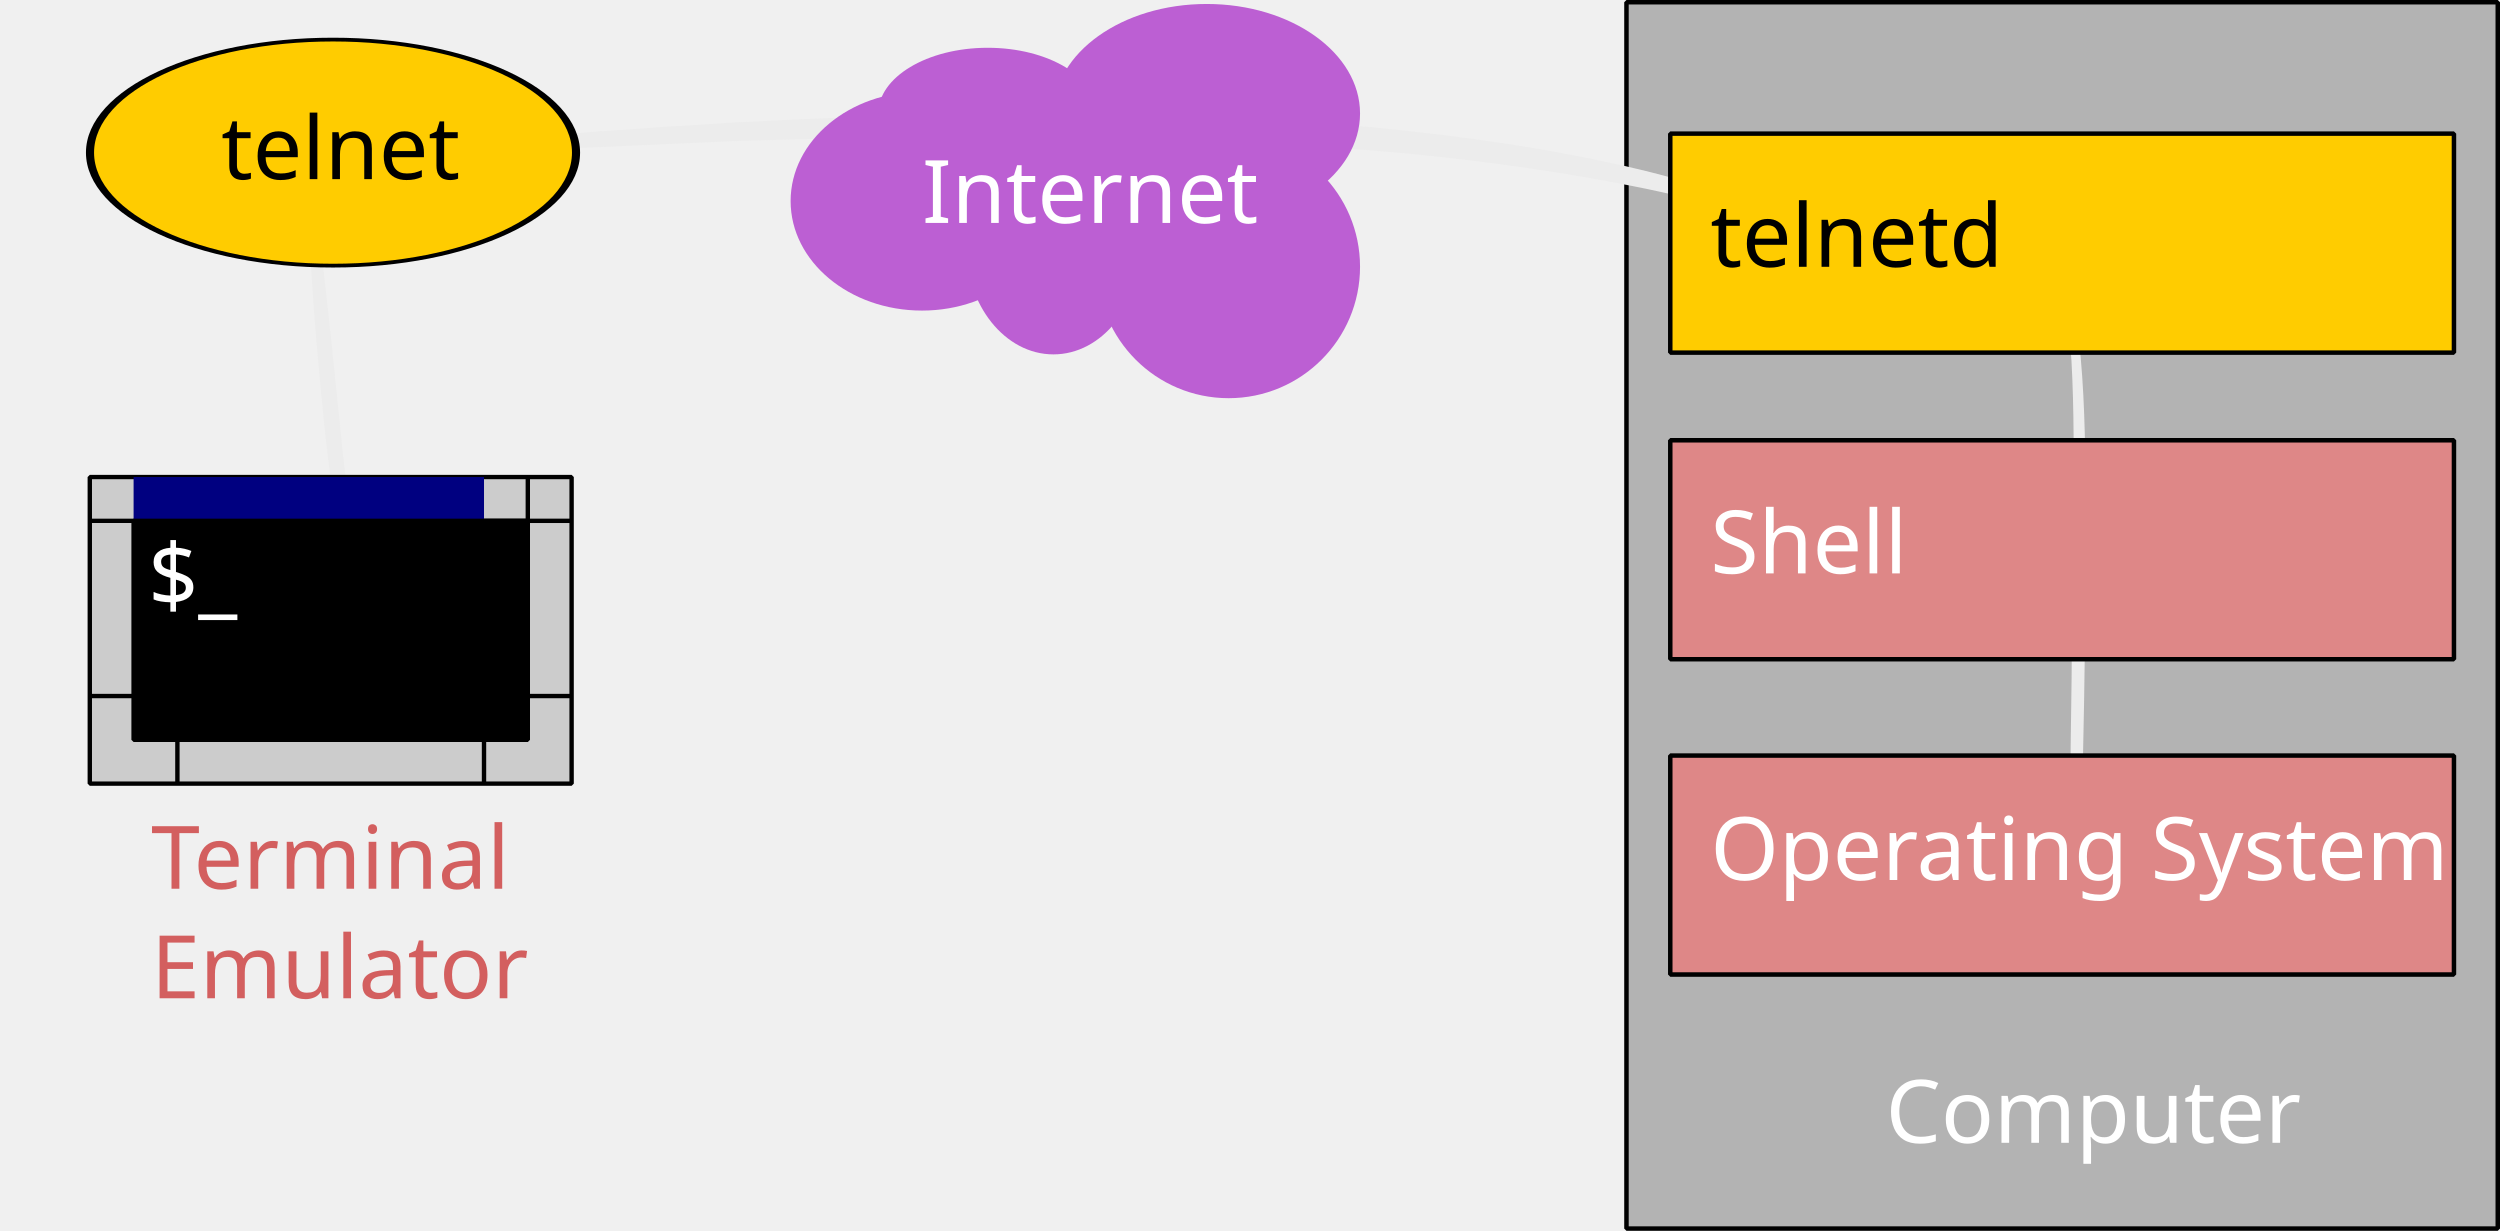
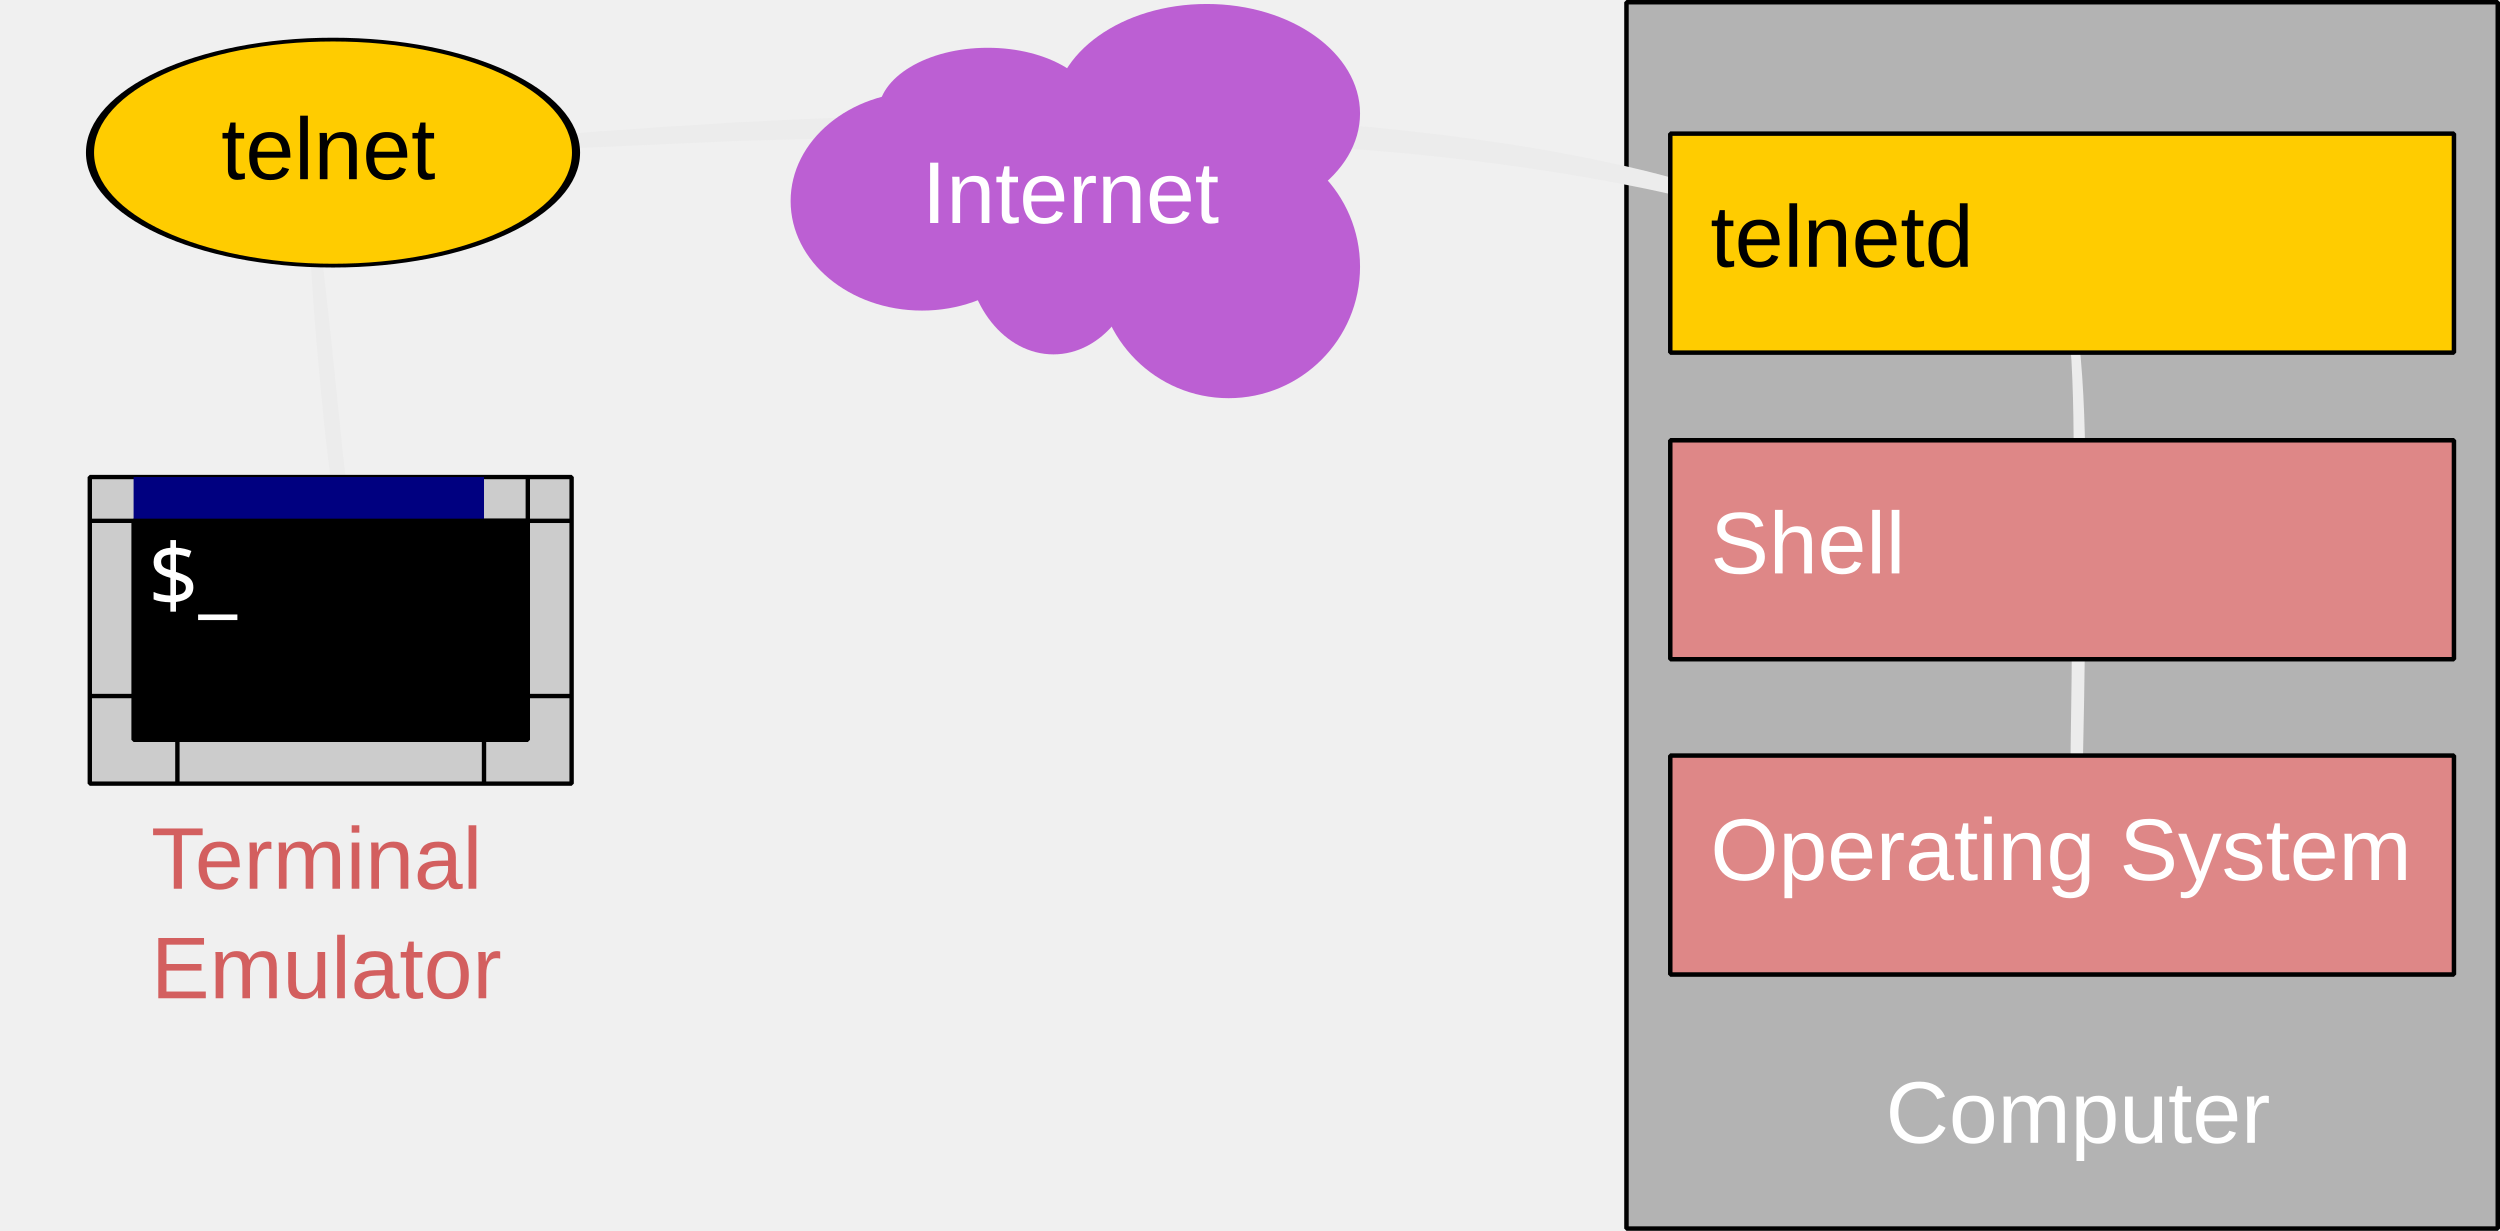
<svg xmlns="http://www.w3.org/2000/svg" width="570.756" height="281" id="svg2" version="1.1">
  <defs id="defs4">
    </defs>
  <g id="layer1" transform="translate(-99.5,-91.45568)">
    <path style="fill:#ececec;fill-opacity:1;stroke:#000000;stroke-linecap:round;stroke-linejoin:bevel;stroke-opacity:0" id="path3984" d="m 73.329,57.122 c 1.672,13.858 3.025,27.751 4.465,41.634 1.088,11.147 2.542,22.242 4.539,33.261 0.02,0.081 -1.127,0.363 -1.147,0.282 l 0,0 c -0.793,-1.935 -1.771,-3.804 -2.38,-5.805 -0.794,-2.607 -1.3,-5.296 -1.815,-7.972 -1.4,-7.279 -1.85,-12.052 -2.755,-19.459 -1.415,-13.9 -2.697,-27.821 -3.434,-41.776 -0.012,-0.179 2.515,-0.344 2.527,-0.166 z" transform="translate(99.5,91.45568)" />
    <rect style="fill:#b3b3b3;fill-opacity:1;stroke:#000000;stroke-width:1.023;stroke-linecap:round;stroke-linejoin:bevel;stroke-opacity:1" id="rect3022" width="198.92" height="279.977" x="470.825" y="91.967" />
    <path style="fill:#ececec;fill-opacity:1;stroke:#000000;stroke-linecap:round;stroke-linejoin:bevel;stroke-opacity:0" id="path3914" d="m 206.707,123.95 c 19.834,-1.99 39.74,-3.242 59.631,-4.506 40.159,-2.056 80.454,-3.114 120.632,-0.868 8.584,0.48 17.147,1.281 25.721,1.922 20.568,2.006 41.088,4.856 61.204,9.671 6.432,1.54 14.262,3.731 20.57,6.301 1.452,0.592 2.796,1.42 4.194,2.13 0.352,0.477 1.203,0.858 1.056,1.432 -0.859,3.356 -7.145,0.782 -8.908,0.252 -0.048,-0.02 0.238,-0.699 0.286,-0.679 l 0,0 c 1.24,0.076 2.481,0.132 3.72,0.227 0.792,0.061 1.625,-0.028 2.372,0.243 0.471,0.171 0.876,0.573 1.108,1.017 0.167,0.32 -0.597,-0.407 -0.895,-0.61 -8.214,-2.873 -16.617,-4.858 -25.159,-6.548 -20.211,-3.999 -40.668,-6.626 -61.202,-8.27 -8.546,-0.558 -17.085,-1.239 -25.638,-1.673 -39.227,-1.989 -78.538,-1.538 -117.78,-0.339 -20.085,0.83 -40.161,1.968 -60.26,2.395 -0.148,0.046 -0.8,-2.051 -0.652,-2.097 z" />
    <path style="fill:#ececec;fill-opacity:1;stroke:#000000;stroke-width:1.297;stroke-linecap:round;stroke-linejoin:bevel;stroke-opacity:0" id="path3066" d="m 573.876,167.808 c 0.22,1.777 0.497,3.53 0.658,5.331 1.012,11.323 1.078,23.021 1.129,34.474 0.057,12.656 -0.074,20.719 -0.204,33.433 -0.135,13.623 -0.573,27.227 -0.683,40.852 -0.018,2.187 -0.02,4.375 0.007,6.561 0.01,0.813 0.277,1.691 0.106,2.431 -0.091,0.394 -0.299,-0.634 -0.448,-0.952 0.041,-0.082 0.629,1.046 0.589,1.128 l 0,0 c -0.465,0.155 -0.984,0.924 -1.394,0.466 -0.47,-0.526 -0.603,-1.815 -0.734,-2.848 -0.28,-2.212 -0.397,-4.498 -0.484,-6.771 -0.526,-13.634 0.031,-27.34 0.073,-40.979 0.124,-9.676 0.319,-23.542 0.382,-33.281 0.073,-11.25 0.17,-22.608 -0.452,-33.817 -0.095,-1.715 -0.273,-3.409 -0.409,-5.113 -0.033,-0.259 1.83,-1.176 1.863,-0.917 z" />
    <rect style="fill:#de8787;fill-opacity:1;stroke:#000000;stroke-width:1.026;stroke-linecap:round;stroke-linejoin:bevel;stroke-opacity:1" id="rect3024" width="178.917" height="49.989" x="480.826" y="191.969" />
    <rect style="fill:#de8787;fill-opacity:1;stroke:#000000;stroke-width:1.026;stroke-linecap:round;stroke-linejoin:bevel;stroke-opacity:1" id="rect3026" width="178.917" height="49.989" x="480.826" y="263.953" />
-     <text xml:space="preserve" style="font-size:20px;font-style:normal;font-weight:normal;line-height:125%;letter-spacing:0px;word-spacing:0px;fill:#ffffff;fill-opacity:1;stroke:none;font-family:Trebuchet MS;-inkscape-font-specification:Trebuchet MS;font-stretch:normal;font-variant:normal;text-anchor:start;text-align:start;writing-mode:lr" x="490" y="222.362" id="text3041">
+     <text xml:space="preserve" style="font-size:20px;font-style:normal;font-weight:normal;line-height:125%;letter-spacing:0px;word-spacing:0px;fill:#ffffff;fill-opacity:1;stroke:none;font-family:Liberation Sans;-inkscape-font-specification:Liberation Sans;font-stretch:normal;font-variant:normal;text-anchor:start;text-align:start;writing-mode:lr" x="490" y="222.362" id="text3041">
      <tspan id="tspan3043" x="490" y="222.362">Shell</tspan>
    </text>
-     <text xml:space="preserve" style="font-size:20px;font-style:normal;font-weight:normal;line-height:125%;letter-spacing:0px;word-spacing:0px;fill:#ffffff;fill-opacity:1;stroke:none;font-family:Trebuchet MS;-inkscape-font-specification:Trebuchet MS;font-stretch:normal;font-variant:normal;text-anchor:start;text-align:start;writing-mode:lr" x="490" y="292.362" id="text3045">
+     <text xml:space="preserve" style="font-size:20px;font-style:normal;font-weight:normal;line-height:125%;letter-spacing:0px;word-spacing:0px;fill:#ffffff;fill-opacity:1;stroke:none;font-family:Liberation Sans;-inkscape-font-specification:Liberation Sans;font-stretch:normal;font-variant:normal;text-anchor:start;text-align:start;writing-mode:lr" x="490" y="292.362" id="text3045">
      <tspan id="tspan3047" x="490" y="292.362">Operating System</tspan>
    </text>
-     <text xml:space="preserve" style="font-size:20px;font-style:normal;font-weight:normal;line-height:125%;letter-spacing:0px;word-spacing:0px;fill:#d35f5f;fill-opacity:1;stroke:none;font-family:Trebuchet MS;-inkscape-font-specification:Trebuchet MS;font-stretch:normal;font-variant:normal;text-anchor:start;text-align:start;writing-mode:lr" x="134" y="294.362" id="text3906">
+     <text xml:space="preserve" style="font-size:20px;font-style:normal;font-weight:normal;line-height:125%;letter-spacing:0px;word-spacing:0px;fill:#d35f5f;fill-opacity:1;stroke:none;font-family:Liberation Sans;-inkscape-font-specification:Liberation Sans;font-stretch:normal;font-variant:normal;text-anchor:start;text-align:start;writing-mode:lr" x="134" y="294.362" id="text3906">
      <tspan id="tspan3908" x="134" y="294.362">Terminal</tspan>
      <tspan x="134" y="319.362" id="tspan3927">Emulator</tspan>
    </text>
-     <text xml:space="preserve" style="font-size:20px;font-style:normal;font-weight:normal;line-height:125%;letter-spacing:0px;word-spacing:0px;fill:#ffffff;fill-opacity:1;stroke:none;font-family:Trebuchet MS;-inkscape-font-specification:Trebuchet MS;font-stretch:normal;font-variant:normal;text-anchor:start;text-align:start;writing-mode:lr" x="530" y="352.362" id="text3910">
+     <text xml:space="preserve" style="font-size:20px;font-style:normal;font-weight:normal;line-height:125%;letter-spacing:0px;word-spacing:0px;fill:#ffffff;fill-opacity:1;stroke:none;font-family:Liberation Sans;-inkscape-font-specification:Liberation Sans;font-stretch:normal;font-variant:normal;text-anchor:start;text-align:start;writing-mode:lr" x="530" y="352.362" id="text3910">
      <tspan id="tspan3912" x="530" y="352.362">Computer</tspan>
    </text>
    <g id="g3929" transform="translate(0,98)">
      <rect y="102.362" x="120" height="70" width="110" id="rect2987" style="fill:#cccccc;fill-opacity:1;stroke:#000000;stroke-linecap:round;stroke-linejoin:bevel;stroke-opacity:1" />
      <rect y="112.362" x="130" height="50" width="90" id="rect2991" style="fill:#000000;fill-opacity:1;stroke:#000000;stroke-linecap:round;stroke-linejoin:bevel;stroke-opacity:1" />
      <text id="text3002" y="131.943" x="133.332" style="font-size:20px;font-style:normal;font-weight:normal;line-height:125%;letter-spacing:0px;word-spacing:0px;fill:#ffffff;fill-opacity:1;stroke:none;font-family:Sans" xml:space="preserve">
        <tspan y="131.943" x="133.332" id="tspan3004">$_</tspan>
      </text>
      <rect transform="translate(99.5,91.45568)" y="10.906" x="30.5" height="10" width="80" id="rect3919" style="fill:#000080;fill-opacity:1;stroke:#000000;stroke-linecap:round;stroke-linejoin:bevel;stroke-opacity:0" />
      <path transform="translate(99.5,91.45568)" id="path3921" d="m 20.5,20.907 c 10,0 100,0 100,0 l 0,-10 0,0" style="fill:none;stroke:#000000;stroke-width:1px;stroke-linecap:butt;stroke-linejoin:miter;stroke-opacity:1" />
      <path transform="translate(99.5,91.45568)" id="path3923" d="m 120.5,20.907 10,0" style="fill:none;stroke:#000000;stroke-width:1px;stroke-linecap:butt;stroke-linejoin:miter;stroke-opacity:1" />
      <path transform="translate(99.5,91.45568)" id="path3925" d="m 20.5,60.907 110,0 -20,0 0,20 0,-20 -70,0 0,20" style="fill:none;stroke:#000000;stroke-width:1px;stroke-linecap:butt;stroke-linejoin:miter;stroke-opacity:1" />
    </g>
    <rect style="fill:#ffcc00;fill-opacity:1;stroke:#000000;stroke-width:1.026;stroke-linecap:round;stroke-linejoin:bevel;stroke-opacity:1" id="rect3024-1" width="178.917" height="49.989" x="480.826" y="121.969" />
-     <text xml:space="preserve" style="font-size:20px;font-style:normal;font-weight:normal;line-height:125%;letter-spacing:0px;word-spacing:0px;fill:#ffffff;fill-opacity:1;stroke:none;font-family:Trebuchet MS;-inkscape-font-specification:Trebuchet MS;font-stretch:normal;font-variant:normal;text-anchor:start;text-align:start;writing-mode:lr" x="490" y="152.362" id="text3041-7">
-       <tspan id="tspan3043-4" x="490" y="152.362" style="fill:#000000;-inkscape-font-specification:Trebuchet MS;font-family:Trebuchet MS;font-weight:normal;font-style:normal;font-stretch:normal;font-variant:normal;font-size:20px;text-anchor:start;text-align:start;writing-mode:lr;line-height:125%">telnetd</tspan>
+     <text xml:space="preserve" style="font-size:20px;font-style:normal;font-weight:normal;line-height:125%;letter-spacing:0px;word-spacing:0px;fill:#ffffff;fill-opacity:1;stroke:none;font-family:Liberation Sans;-inkscape-font-specification:Liberation Sans;font-stretch:normal;font-variant:normal;text-anchor:start;text-align:start;writing-mode:lr" x="490" y="152.362" id="text3041-7">
+       <tspan id="tspan3043-4" x="490" y="152.362" style="fill:#000000;-inkscape-font-specification:Liberation Sans;font-family:Liberation Sans;font-weight:normal;font-style:normal;font-stretch:normal;font-variant:normal;font-size:20px;text-anchor:start;text-align:start;writing-mode:lr;line-height:125%">telnetd</tspan>
    </text>
    <path style="fill:#ffcc00;fill-opacity:1;stroke:#000000;stroke-linecap:round;stroke-linejoin:bevel;stroke-opacity:1" id="path3978" d="m 110.5,50.907 c 0,16.569 -13.431,30 -30,30 -16.569,0 -30,-13.431 -30,-30 0,-16.569 13.431,-30 30,-30 16.569,0 30,13.431 30,30 z" transform="matrix(1.849305,0,0,0.860145,26.65941,82.51017)" />
-     <text xml:space="preserve" style="font-size:20px;font-style:normal;font-weight:normal;line-height:125%;letter-spacing:0px;word-spacing:0px;fill:#ffffff;fill-opacity:1;stroke:none;font-family:Trebuchet MS;-inkscape-font-specification:Trebuchet MS;font-stretch:normal;font-variant:normal;text-anchor:start;text-align:start;writing-mode:lr" x="150" y="132.362" id="text3980">
-       <tspan id="tspan3982" x="150" y="132.362" style="fill:#000000;-inkscape-font-specification:Trebuchet MS;font-family:Trebuchet MS;font-weight:normal;font-style:normal;font-stretch:normal;font-variant:normal;font-size:20px;text-anchor:start;text-align:start;writing-mode:lr;line-height:125%">telnet</tspan>
+     <text xml:space="preserve" style="font-size:20px;font-style:normal;font-weight:normal;line-height:125%;letter-spacing:0px;word-spacing:0px;fill:#ffffff;fill-opacity:1;stroke:none;font-family:Liberation Sans;-inkscape-font-specification:Liberation Sans;font-stretch:normal;font-variant:normal;text-anchor:start;text-align:start;writing-mode:lr" x="150" y="132.362" id="text3980">
+       <tspan id="tspan3982" x="150" y="132.362" style="fill:#000000;-inkscape-font-specification:Liberation Sans;font-family:Liberation Sans;font-weight:normal;font-style:normal;font-stretch:normal;font-variant:normal;font-size:20px;text-anchor:start;text-align:start;writing-mode:lr;line-height:125%">telnet</tspan>
    </text>
    <g id="g4000" style="fill:#bc5fd3">
      <path transform="translate(99.5,91.45568)" d="m 240.5,45.907 c 0,13.807 -13.431,25 -30,25 -16.569,0 -30,-11.193 -30,-25 0,-13.807 13.431,-25 30,-25 16.569,0 30,11.193 30,25 z" id="path3986" style="fill:#bc5fd3;fill-opacity:1;stroke:#000000;stroke-linecap:round;stroke-linejoin:bevel;stroke-opacity:0" />
      <path transform="translate(99.5,91.45568)" d="m 250.5,25.907 c 0,8.284 -11.193,15 -25,15 -13.807,0 -25,-6.716 -25,-15 0,-8.284 11.193,-15 25,-15 13.807,0 25,6.716 25,15 z" id="path3988" style="fill:#bc5fd3;fill-opacity:1;stroke:#000000;stroke-linecap:round;stroke-linejoin:bevel;stroke-opacity:0" />
      <path transform="translate(99.5,91.45568)" d="m 260.5,55.907 c 0,13.807 -8.954,25 -20,25 -11.046,0 -20,-11.193 -20,-25 0,-13.807 8.954,-25 20,-25 11.046,0 20,11.193 20,25 z" id="path3990" style="fill:#bc5fd3;fill-opacity:1;stroke:#000000;stroke-linecap:round;stroke-linejoin:bevel;stroke-opacity:0" />
      <path transform="translate(99.5,91.45568)" d="m 280.5,45.907 c 0,8.284 -8.954,15 -20,15 -11.046,0 -20,-6.716 -20,-15 0,-8.284 8.954,-15 20,-15 11.046,0 20,6.716 20,15 z" id="path3992" style="fill:#bc5fd3;fill-opacity:1;stroke:#000000;stroke-linecap:round;stroke-linejoin:bevel;stroke-opacity:0" />
      <path transform="translate(99.5,91.45568)" d="m 310.5,25.907 c 0,13.807 -15.67,25 -35,25 -19.33,0 -35,-11.193 -35,-25 0,-13.807 15.67,-25 35,-25 19.33,0 35,11.193 35,25 z" id="path3994" style="fill:#bc5fd3;fill-opacity:1;stroke:#000000;stroke-linecap:round;stroke-linejoin:bevel;stroke-opacity:0" />
      <path transform="translate(99.5,91.45568)" d="m 310.5,60.907 c 0,16.569 -13.431,30 -30,30 -16.569,0 -30,-13.431 -30,-30 0,-16.569 13.431,-30 30,-30 16.569,0 30,13.431 30,30 z" id="path3998" style="fill:#bc5fd3;fill-opacity:1;stroke:#000000;stroke-linecap:round;stroke-linejoin:bevel;stroke-opacity:0" />
    </g>
-     <text xml:space="preserve" style="font-size:20px;font-style:normal;font-weight:normal;line-height:125%;letter-spacing:0px;word-spacing:0px;fill:#ffffff;fill-opacity:1;stroke:none;font-family:Trebuchet MS;-inkscape-font-specification:Trebuchet MS;font-stretch:normal;font-variant:normal;text-anchor:start;text-align:start;writing-mode:lr" x="310" y="142.362" id="text4008">
+     <text xml:space="preserve" style="font-size:20px;font-style:normal;font-weight:normal;line-height:125%;letter-spacing:0px;word-spacing:0px;fill:#ffffff;fill-opacity:1;stroke:none;font-family:Liberation Sans;-inkscape-font-specification:Liberation Sans;font-stretch:normal;font-variant:normal;text-anchor:start;text-align:start;writing-mode:lr" x="310" y="142.362" id="text4008">
      <tspan id="tspan4010" x="310" y="142.362">Internet</tspan>
    </text>
  </g>
</svg>
